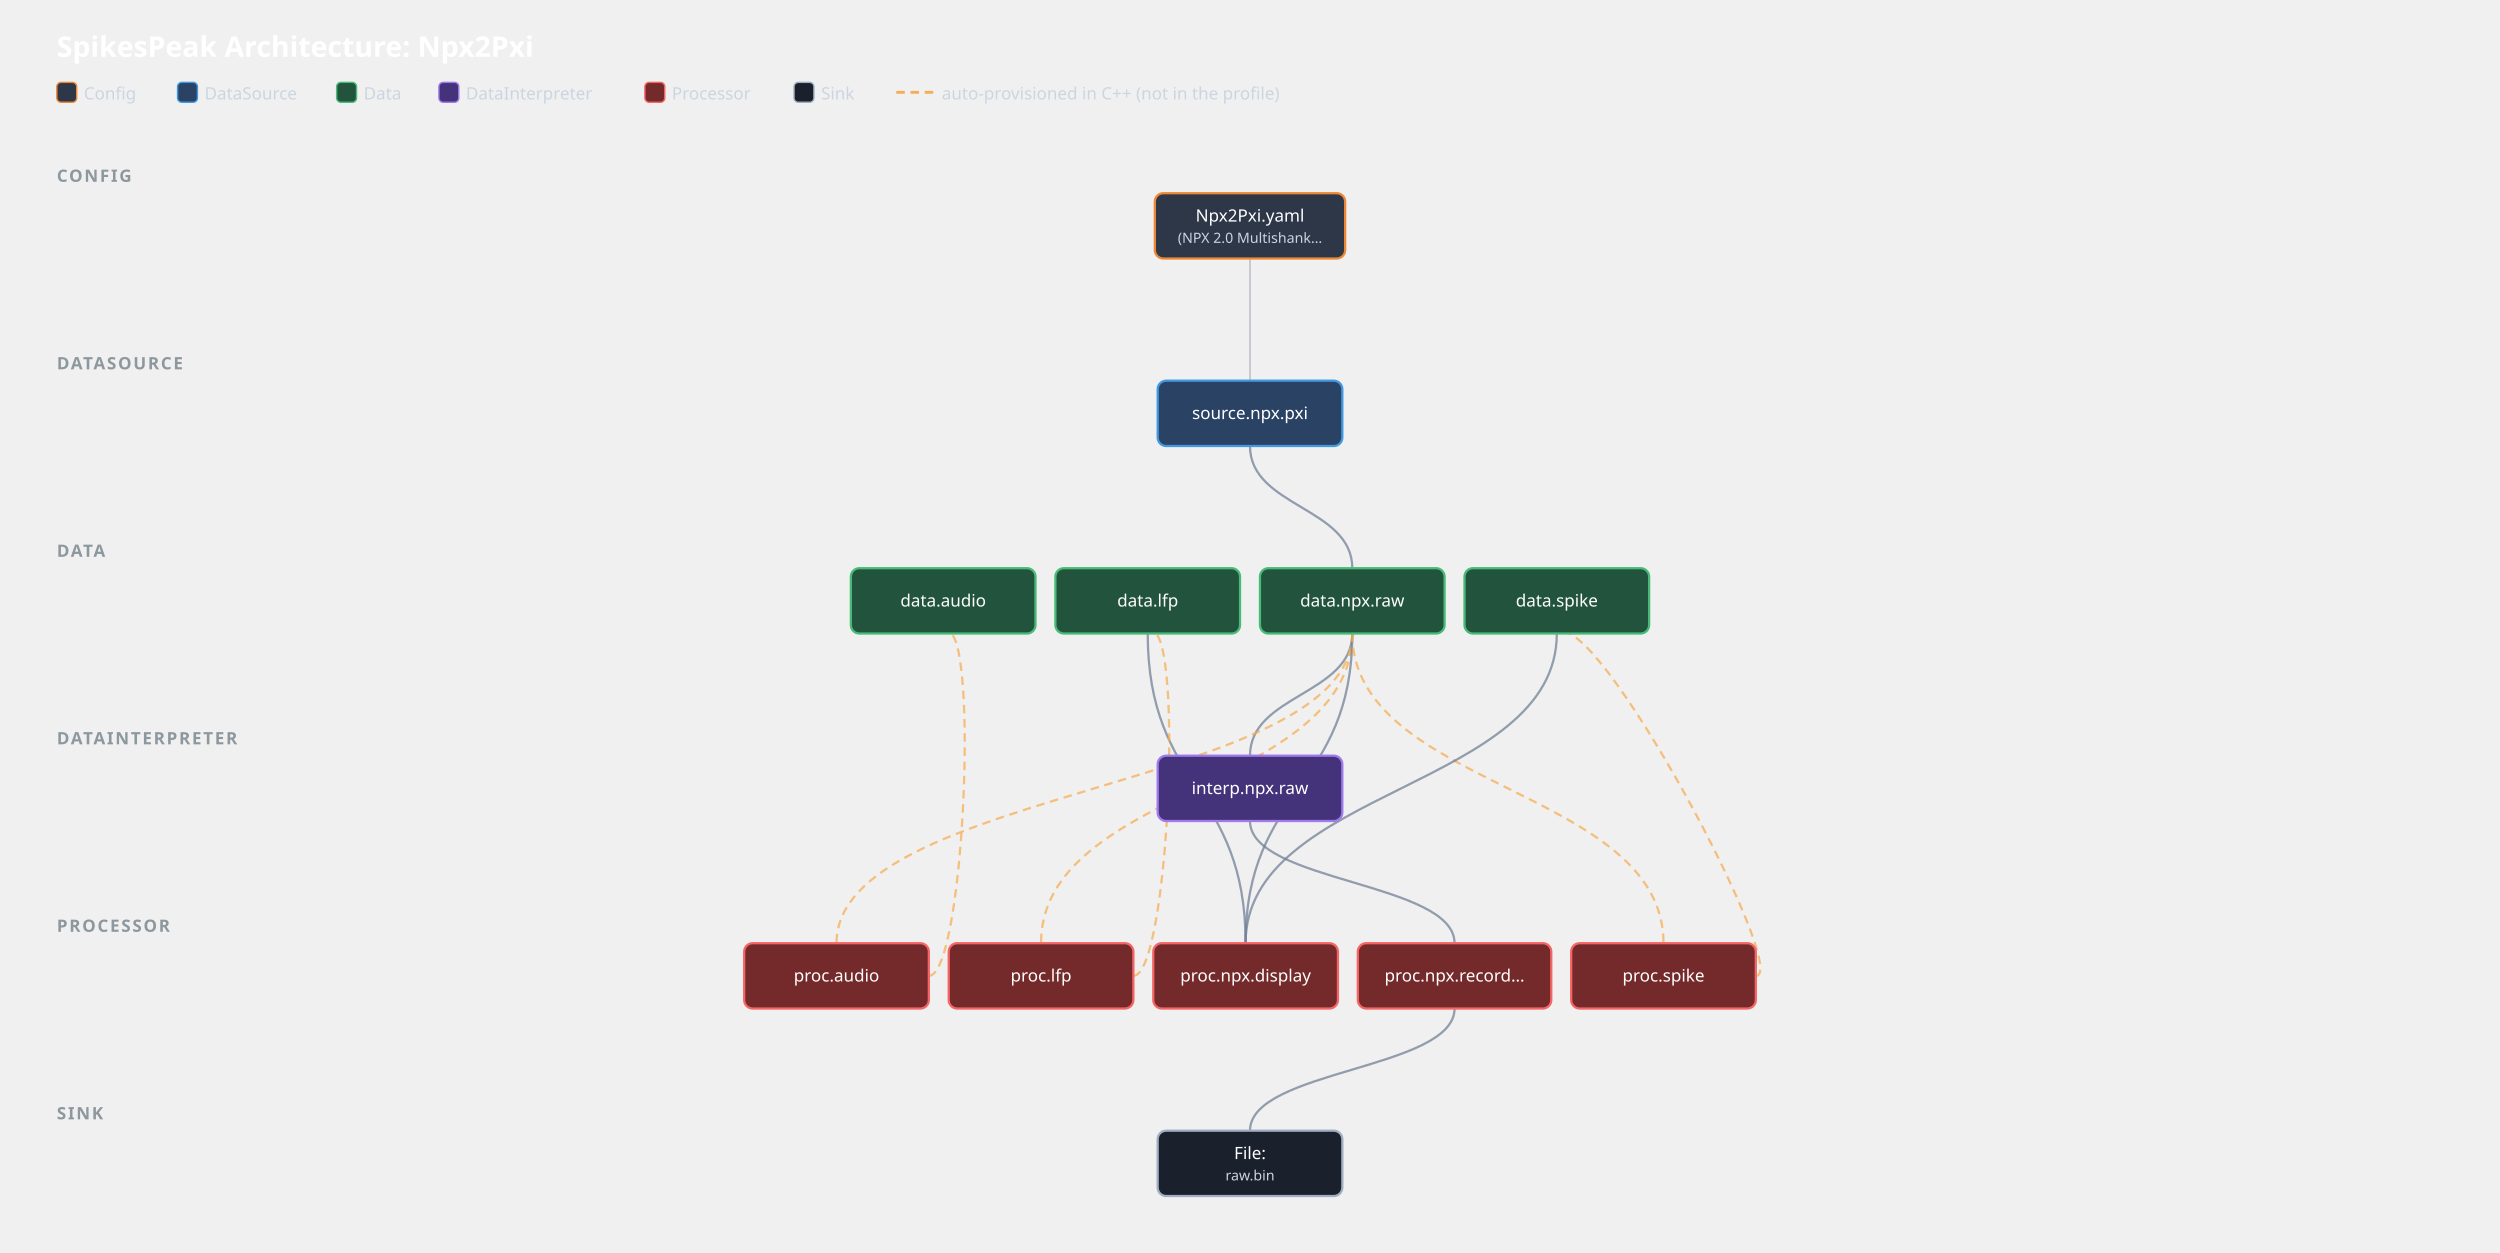
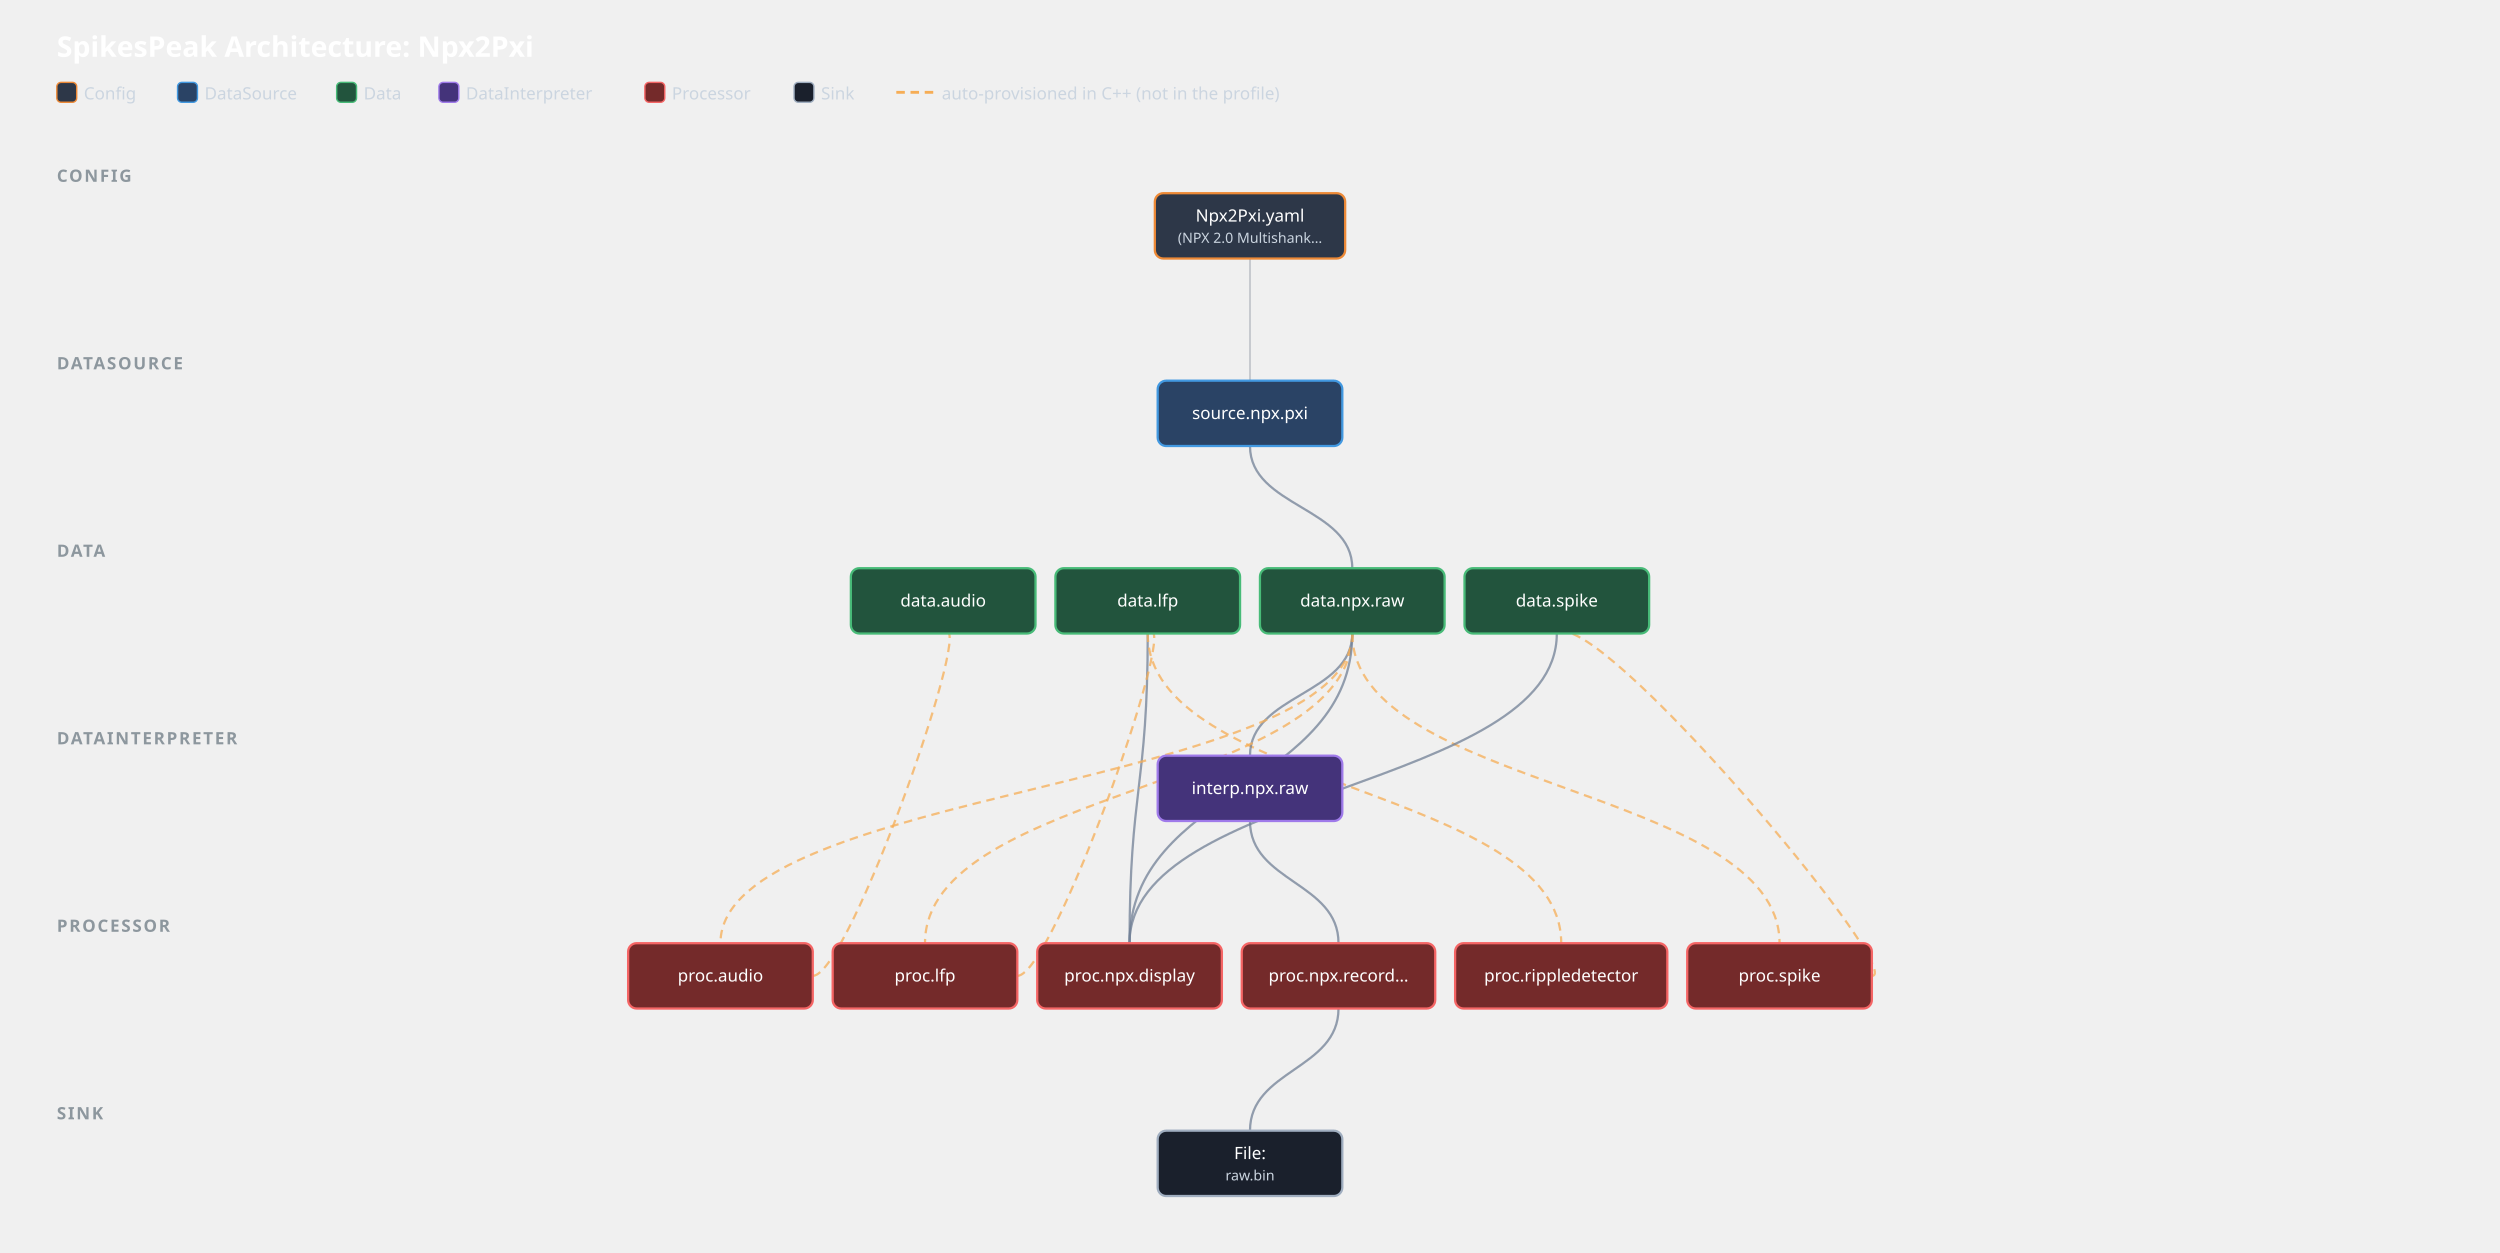
<svg xmlns="http://www.w3.org/2000/svg" width="1760.0" height="882.0" viewBox="0 0 1760.0 882.0" preserveAspectRatio="xMidYMin meet" style="background-color: #1a1a1a; max-width: 100%; height: auto;">
  <text x="40" y="40" fill="#fff" font-family="sans-serif" font-size="20" font-weight="bold">SpikesPeak Architecture: Npx2Pxi</text>
  <g id="legend">
    <rect x="40" y="58" width="14" height="14" rx="3" fill="#2d3748" stroke="#ed8936" stroke-width="1" />
    <text x="59" y="70" fill="#cbd5e0" font-family="sans-serif" font-size="12">Config</text>
    <rect x="125" y="58" width="14" height="14" rx="3" fill="#2a4365" stroke="#4299e1" stroke-width="1" />
    <text x="144" y="70" fill="#cbd5e0" font-family="sans-serif" font-size="12">DataSource</text>
    <rect x="237" y="58" width="14" height="14" rx="3" fill="#22543d" stroke="#48bb78" stroke-width="1" />
    <text x="256" y="70" fill="#cbd5e0" font-family="sans-serif" font-size="12">Data</text>
    <rect x="309" y="58" width="14" height="14" rx="3" fill="#44337a" stroke="#9f7aea" stroke-width="1" />
    <text x="328" y="70" fill="#cbd5e0" font-family="sans-serif" font-size="12">DataInterpreter</text>
    <rect x="454" y="58" width="14" height="14" rx="3" fill="#742a2a" stroke="#f56565" stroke-width="1" />
    <text x="473" y="70" fill="#cbd5e0" font-family="sans-serif" font-size="12">Processor</text>
    <rect x="559" y="58" width="14" height="14" rx="3" fill="#1a202c" stroke="#a0aec0" stroke-width="1" />
    <text x="578" y="70" fill="#cbd5e0" font-family="sans-serif" font-size="12">Sink</text>
    <path d="M 631 65 l 26 0" stroke="#f6ad55" stroke-width="2" stroke-dasharray="6 4" />
    <text x="663" y="70" fill="#cbd5e0" font-family="sans-serif" font-size="12">auto-provisioned in C++ (not in the profile)</text>
  </g>
  <g id="edges">
    <path d="M 880.0 182.0 C 880.0 207.8, 880.0 224.0, 880.0 242.0 L 880.0 268.0" fill="none" stroke="#4a5568" stroke-width="1.0" opacity="0.35" />
-     <path d="M 808.0 446.0 C 808.0 555.0, 876.9 555.0, 876.9 664.0" fill="none" stroke="#718096" stroke-width="1.6" opacity="0.75" />
+     <path d="M 808.0 446.0 C 808.0 555.0, 795.2 555.0, 795.2 664.0" fill="none" stroke="#718096" stroke-width="1.6" opacity="0.75" />
+     <path d="M 808.0 446.0 C 808.0 555.0, 1099.1 555.0, 1099.1 664.0" fill="none" stroke="#f6ad55" stroke-width="1.6" opacity="0.75" stroke-dasharray="6 4" />
    <path d="M 952.0 446.0 C 952.0 489.0, 880.0 489.0, 880.0 532.0" fill="none" stroke="#718096" stroke-width="1.6" opacity="0.75" />
-     <path d="M 952.0 446.0 C 952.0 555.0, 588.9 555.0, 588.9 664.0" fill="none" stroke="#f6ad55" stroke-width="1.6" opacity="0.75" stroke-dasharray="6 4" />
-     <path d="M 952.0 446.0 C 952.0 555.0, 732.9 555.0, 732.9 664.0" fill="none" stroke="#f6ad55" stroke-width="1.6" opacity="0.75" stroke-dasharray="6 4" />
-     <path d="M 952.0 446.0 C 952.0 555.0, 876.9 555.0, 876.9 664.0" fill="none" stroke="#718096" stroke-width="1.6" opacity="0.75" />
-     <path d="M 952.0 446.0 C 952.0 555.0, 1171.1 555.0, 1171.1 664.0" fill="none" stroke="#f6ad55" stroke-width="1.6" opacity="0.75" stroke-dasharray="6 4" />
-     <path d="M 1096.0 446.0 C 1096.0 555.0, 876.9 555.0, 876.9 664.0" fill="none" stroke="#718096" stroke-width="1.6" opacity="0.75" />
-     <path d="M 880.0 578.0 C 880.0 621.0, 1024.0 621.0, 1024.0 664.0" fill="none" stroke="#718096" stroke-width="1.6" opacity="0.75" />
-     <path d="M 653.9 687.0 C 679.9 687.0, 690.0 423.0, 664.0 446.0" fill="none" stroke="#f6ad55" stroke-width="1.6" opacity="0.75" stroke-dasharray="6 4" />
-     <path d="M 797.9 687.0 C 823.9 687.0, 834.0 423.0, 808.0 446.0" fill="none" stroke="#f6ad55" stroke-width="1.6" opacity="0.75" stroke-dasharray="6 4" />
-     <path d="M 1024.0 710.0 C 1024.0 753.0, 880.0 753.0, 880.0 796.0" fill="none" stroke="#718096" stroke-width="1.6" opacity="0.75" />
-     <path d="M 1236.1 687.0 C 1262.1 687.0, 1122.0 423.0, 1096.0 446.0" fill="none" stroke="#f6ad55" stroke-width="1.6" opacity="0.75" stroke-dasharray="6 4" />
+     <path d="M 952.0 446.0 C 952.0 555.0, 507.2 555.0, 507.2 664.0" fill="none" stroke="#f6ad55" stroke-width="1.6" opacity="0.75" stroke-dasharray="6 4" />
+     <path d="M 952.0 446.0 C 952.0 555.0, 651.2 555.0, 651.2 664.0" fill="none" stroke="#f6ad55" stroke-width="1.6" opacity="0.75" stroke-dasharray="6 4" />
+     <path d="M 952.0 446.0 C 952.0 555.0, 795.2 555.0, 795.2 664.0" fill="none" stroke="#718096" stroke-width="1.6" opacity="0.75" />
+     <path d="M 952.0 446.0 C 952.0 555.0, 1252.8 555.0, 1252.8 664.0" fill="none" stroke="#f6ad55" stroke-width="1.6" opacity="0.75" stroke-dasharray="6 4" />
+     <path d="M 1096.0 446.0 C 1096.0 555.0, 795.2 555.0, 795.2 664.0" fill="none" stroke="#718096" stroke-width="1.6" opacity="0.75" />
+     <path d="M 880.0 578.0 C 880.0 621.0, 942.3 621.0, 942.3 664.0" fill="none" stroke="#718096" stroke-width="1.6" opacity="0.75" />
+     <path d="M 572.2 687.0 C 598.2 687.0, 690.0 423.0, 664.0 446.0" fill="none" stroke="#f6ad55" stroke-width="1.6" opacity="0.75" stroke-dasharray="6 4" />
+     <path d="M 716.2 687.0 C 742.2 687.0, 834.0 423.0, 808.0 446.0" fill="none" stroke="#f6ad55" stroke-width="1.6" opacity="0.75" stroke-dasharray="6 4" />
+     <path d="M 942.3 710.0 C 942.3 753.0, 880.0 753.0, 880.0 796.0" fill="none" stroke="#718096" stroke-width="1.6" opacity="0.75" />
+     <path d="M 1317.8 687.0 C 1343.8 687.0, 1122.0 423.0, 1096.0 446.0" fill="none" stroke="#f6ad55" stroke-width="1.6" opacity="0.75" stroke-dasharray="6 4" />
    <path d="M 880.0 314.0 C 880.0 357.0, 952.0 357.0, 952.0 400.0" fill="none" stroke="#718096" stroke-width="1.6" opacity="0.75" />
  </g>
  <g id="nodes">
    <text x="40" y="128.0" fill="#8d979e" font-family="sans-serif" font-size="12" font-weight="bold" letter-spacing="1.2">CONFIG</text>
    <text x="40" y="260.0" fill="#8d979e" font-family="sans-serif" font-size="12" font-weight="bold" letter-spacing="1.2">DATASOURCE</text>
    <text x="40" y="392.0" fill="#8d979e" font-family="sans-serif" font-size="12" font-weight="bold" letter-spacing="1.2">DATA</text>
    <text x="40" y="524.0" fill="#8d979e" font-family="sans-serif" font-size="12" font-weight="bold" letter-spacing="1.2">DATAINTERPRETER</text>
    <text x="40" y="656.0" fill="#8d979e" font-family="sans-serif" font-size="12" font-weight="bold" letter-spacing="1.2">PROCESSOR</text>
    <text x="40" y="788.0" fill="#8d979e" font-family="sans-serif" font-size="12" font-weight="bold" letter-spacing="1.2">SINK</text>
    <rect x="813.0" y="136.0" width="134.0" height="46" rx="6" fill="#2d3748" stroke="#ed8936" stroke-width="1.6" />
    <text x="880.0" y="156.0" fill="#fff" font-family="sans-serif" font-size="12" text-anchor="middle">Npx2Pxi.yaml</text>
    <text x="880.0" y="171.0" fill="#cbd5e0" font-family="sans-serif" font-size="10" text-anchor="middle">(NPX 2.0 Multishank…</text>
    <rect x="599.0" y="400.0" width="130.0" height="46" rx="6" fill="#22543d" stroke="#48bb78" stroke-width="1.6" />
    <text x="664.0" y="427.0" fill="#fff" font-family="sans-serif" font-size="12" text-anchor="middle">data.audio</text>
    <rect x="743.0" y="400.0" width="130.0" height="46" rx="6" fill="#22543d" stroke="#48bb78" stroke-width="1.6" />
    <text x="808.0" y="427.0" fill="#fff" font-family="sans-serif" font-size="12" text-anchor="middle">data.lfp</text>
    <rect x="887.0" y="400.0" width="130.0" height="46" rx="6" fill="#22543d" stroke="#48bb78" stroke-width="1.6" />
    <text x="952.0" y="427.0" fill="#fff" font-family="sans-serif" font-size="12" text-anchor="middle">data.npx.raw</text>
    <rect x="1031.0" y="400.0" width="130.0" height="46" rx="6" fill="#22543d" stroke="#48bb78" stroke-width="1.6" />
    <text x="1096.0" y="427.0" fill="#fff" font-family="sans-serif" font-size="12" text-anchor="middle">data.spike</text>
    <rect x="815.0" y="532.0" width="130.0" height="46" rx="6" fill="#44337a" stroke="#9f7aea" stroke-width="1.6" />
    <text x="880.0" y="559.0" fill="#fff" font-family="sans-serif" font-size="12" text-anchor="middle">interp.npx.raw</text>
-     <rect x="523.9" y="664.0" width="130.0" height="46" rx="6" fill="#742a2a" stroke="#f56565" stroke-width="1.6" />
-     <text x="588.9" y="691.0" fill="#fff" font-family="sans-serif" font-size="12" text-anchor="middle">proc.audio</text>
-     <rect x="667.9" y="664.0" width="130.0" height="46" rx="6" fill="#742a2a" stroke="#f56565" stroke-width="1.6" />
-     <text x="732.9" y="691.0" fill="#fff" font-family="sans-serif" font-size="12" text-anchor="middle">proc.lfp</text>
-     <rect x="811.9" y="664.0" width="130.0" height="46" rx="6" fill="#742a2a" stroke="#f56565" stroke-width="1.6" />
-     <text x="876.9" y="691.0" fill="#fff" font-family="sans-serif" font-size="12" text-anchor="middle">proc.npx.display</text>
-     <rect x="955.9" y="664.0" width="136.2" height="46" rx="6" fill="#742a2a" stroke="#f56565" stroke-width="1.6" />
-     <text x="1024.0" y="691.0" fill="#fff" font-family="sans-serif" font-size="12" text-anchor="middle">proc.npx.record…</text>
-     <rect x="1106.1" y="664.0" width="130.0" height="46" rx="6" fill="#742a2a" stroke="#f56565" stroke-width="1.6" />
-     <text x="1171.1" y="691.0" fill="#fff" font-family="sans-serif" font-size="12" text-anchor="middle">proc.spike</text>
+     <rect x="442.2" y="664.0" width="130.0" height="46" rx="6" fill="#742a2a" stroke="#f56565" stroke-width="1.6" />
+     <text x="507.2" y="691.0" fill="#fff" font-family="sans-serif" font-size="12" text-anchor="middle">proc.audio</text>
+     <rect x="586.2" y="664.0" width="130.0" height="46" rx="6" fill="#742a2a" stroke="#f56565" stroke-width="1.6" />
+     <text x="651.2" y="691.0" fill="#fff" font-family="sans-serif" font-size="12" text-anchor="middle">proc.lfp</text>
+     <rect x="730.2" y="664.0" width="130.0" height="46" rx="6" fill="#742a2a" stroke="#f56565" stroke-width="1.6" />
+     <text x="795.2" y="691.0" fill="#fff" font-family="sans-serif" font-size="12" text-anchor="middle">proc.npx.display</text>
+     <rect x="874.2" y="664.0" width="136.2" height="46" rx="6" fill="#742a2a" stroke="#f56565" stroke-width="1.6" />
+     <text x="942.3" y="691.0" fill="#fff" font-family="sans-serif" font-size="12" text-anchor="middle">proc.npx.record…</text>
+     <rect x="1024.4" y="664.0" width="149.4" height="46" rx="6" fill="#742a2a" stroke="#f56565" stroke-width="1.6" />
+     <text x="1099.1" y="691.0" fill="#fff" font-family="sans-serif" font-size="12" text-anchor="middle">proc.rippledetector</text>
+     <rect x="1187.8" y="664.0" width="130.0" height="46" rx="6" fill="#742a2a" stroke="#f56565" stroke-width="1.6" />
+     <text x="1252.8" y="691.0" fill="#fff" font-family="sans-serif" font-size="12" text-anchor="middle">proc.spike</text>
    <rect x="815.0" y="796.0" width="130.0" height="46" rx="6" fill="#1a202c" stroke="#a0aec0" stroke-width="1.6" />
    <text x="880.0" y="816.0" fill="#fff" font-family="sans-serif" font-size="12" text-anchor="middle">File:</text>
    <text x="880.0" y="831.0" fill="#cbd5e0" font-family="sans-serif" font-size="10" text-anchor="middle">raw.bin</text>
    <rect x="815.0" y="268.0" width="130.0" height="46" rx="6" fill="#2a4365" stroke="#4299e1" stroke-width="1.6" />
    <text x="880.0" y="295.0" fill="#fff" font-family="sans-serif" font-size="12" text-anchor="middle">source.npx.pxi</text>
  </g>
</svg>
